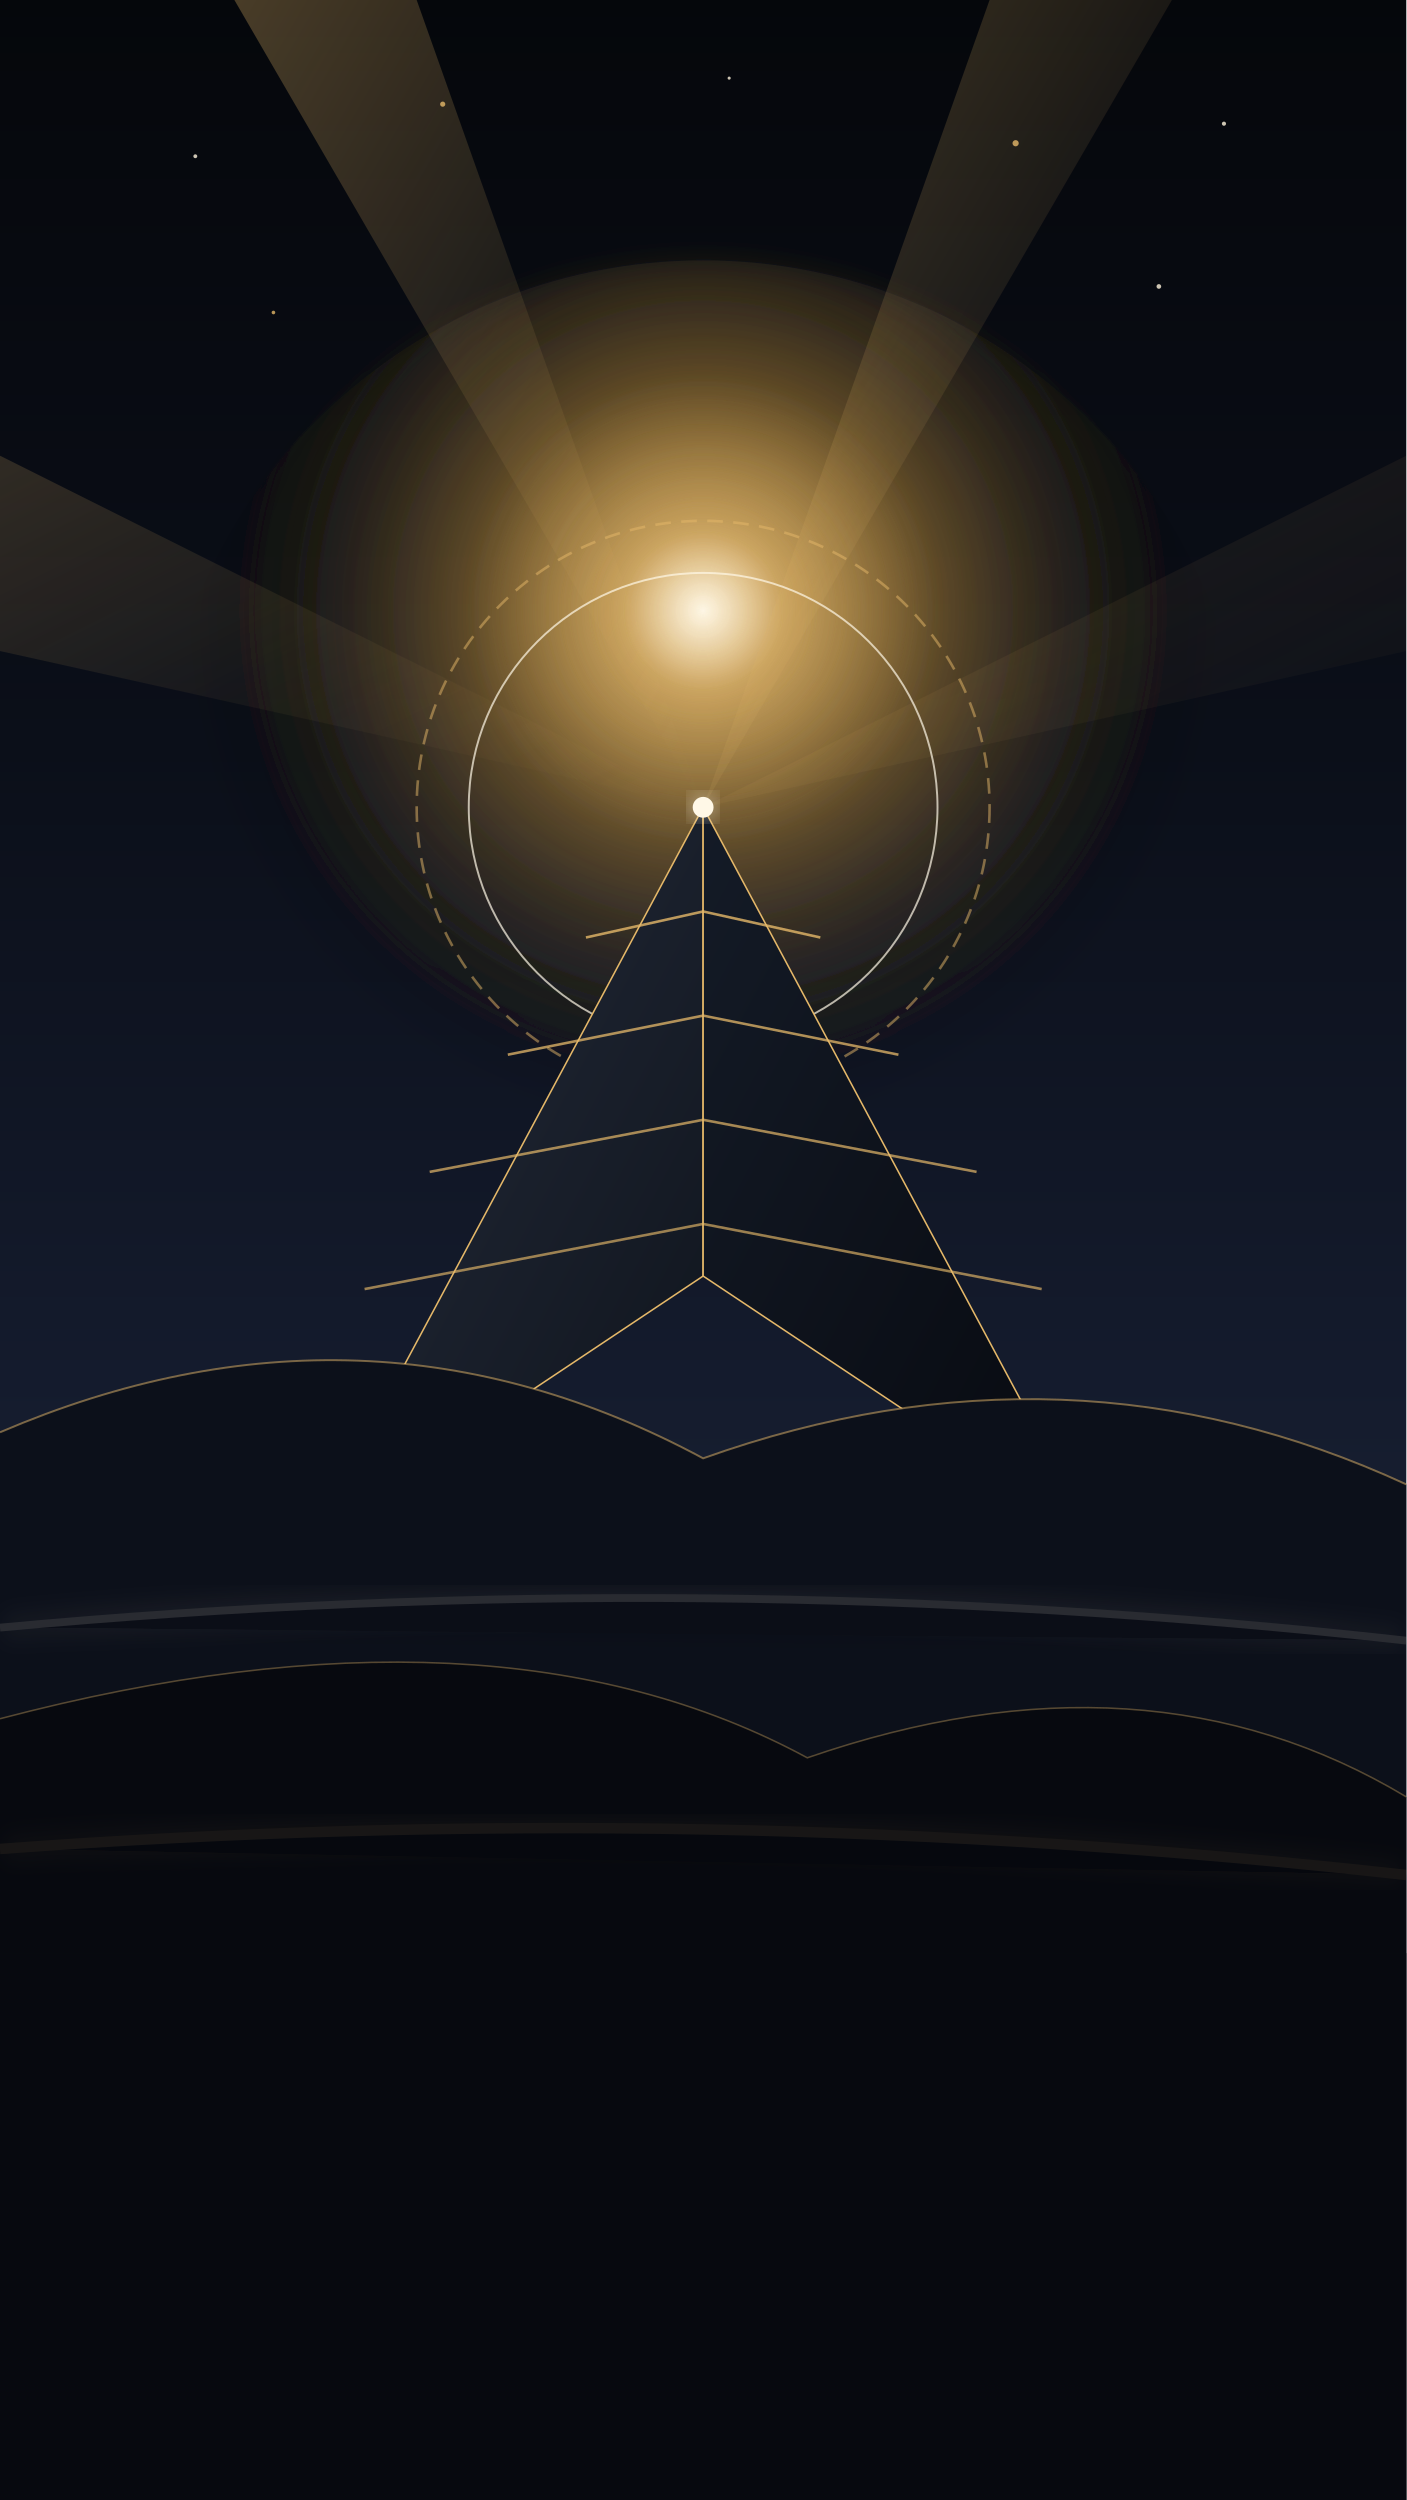
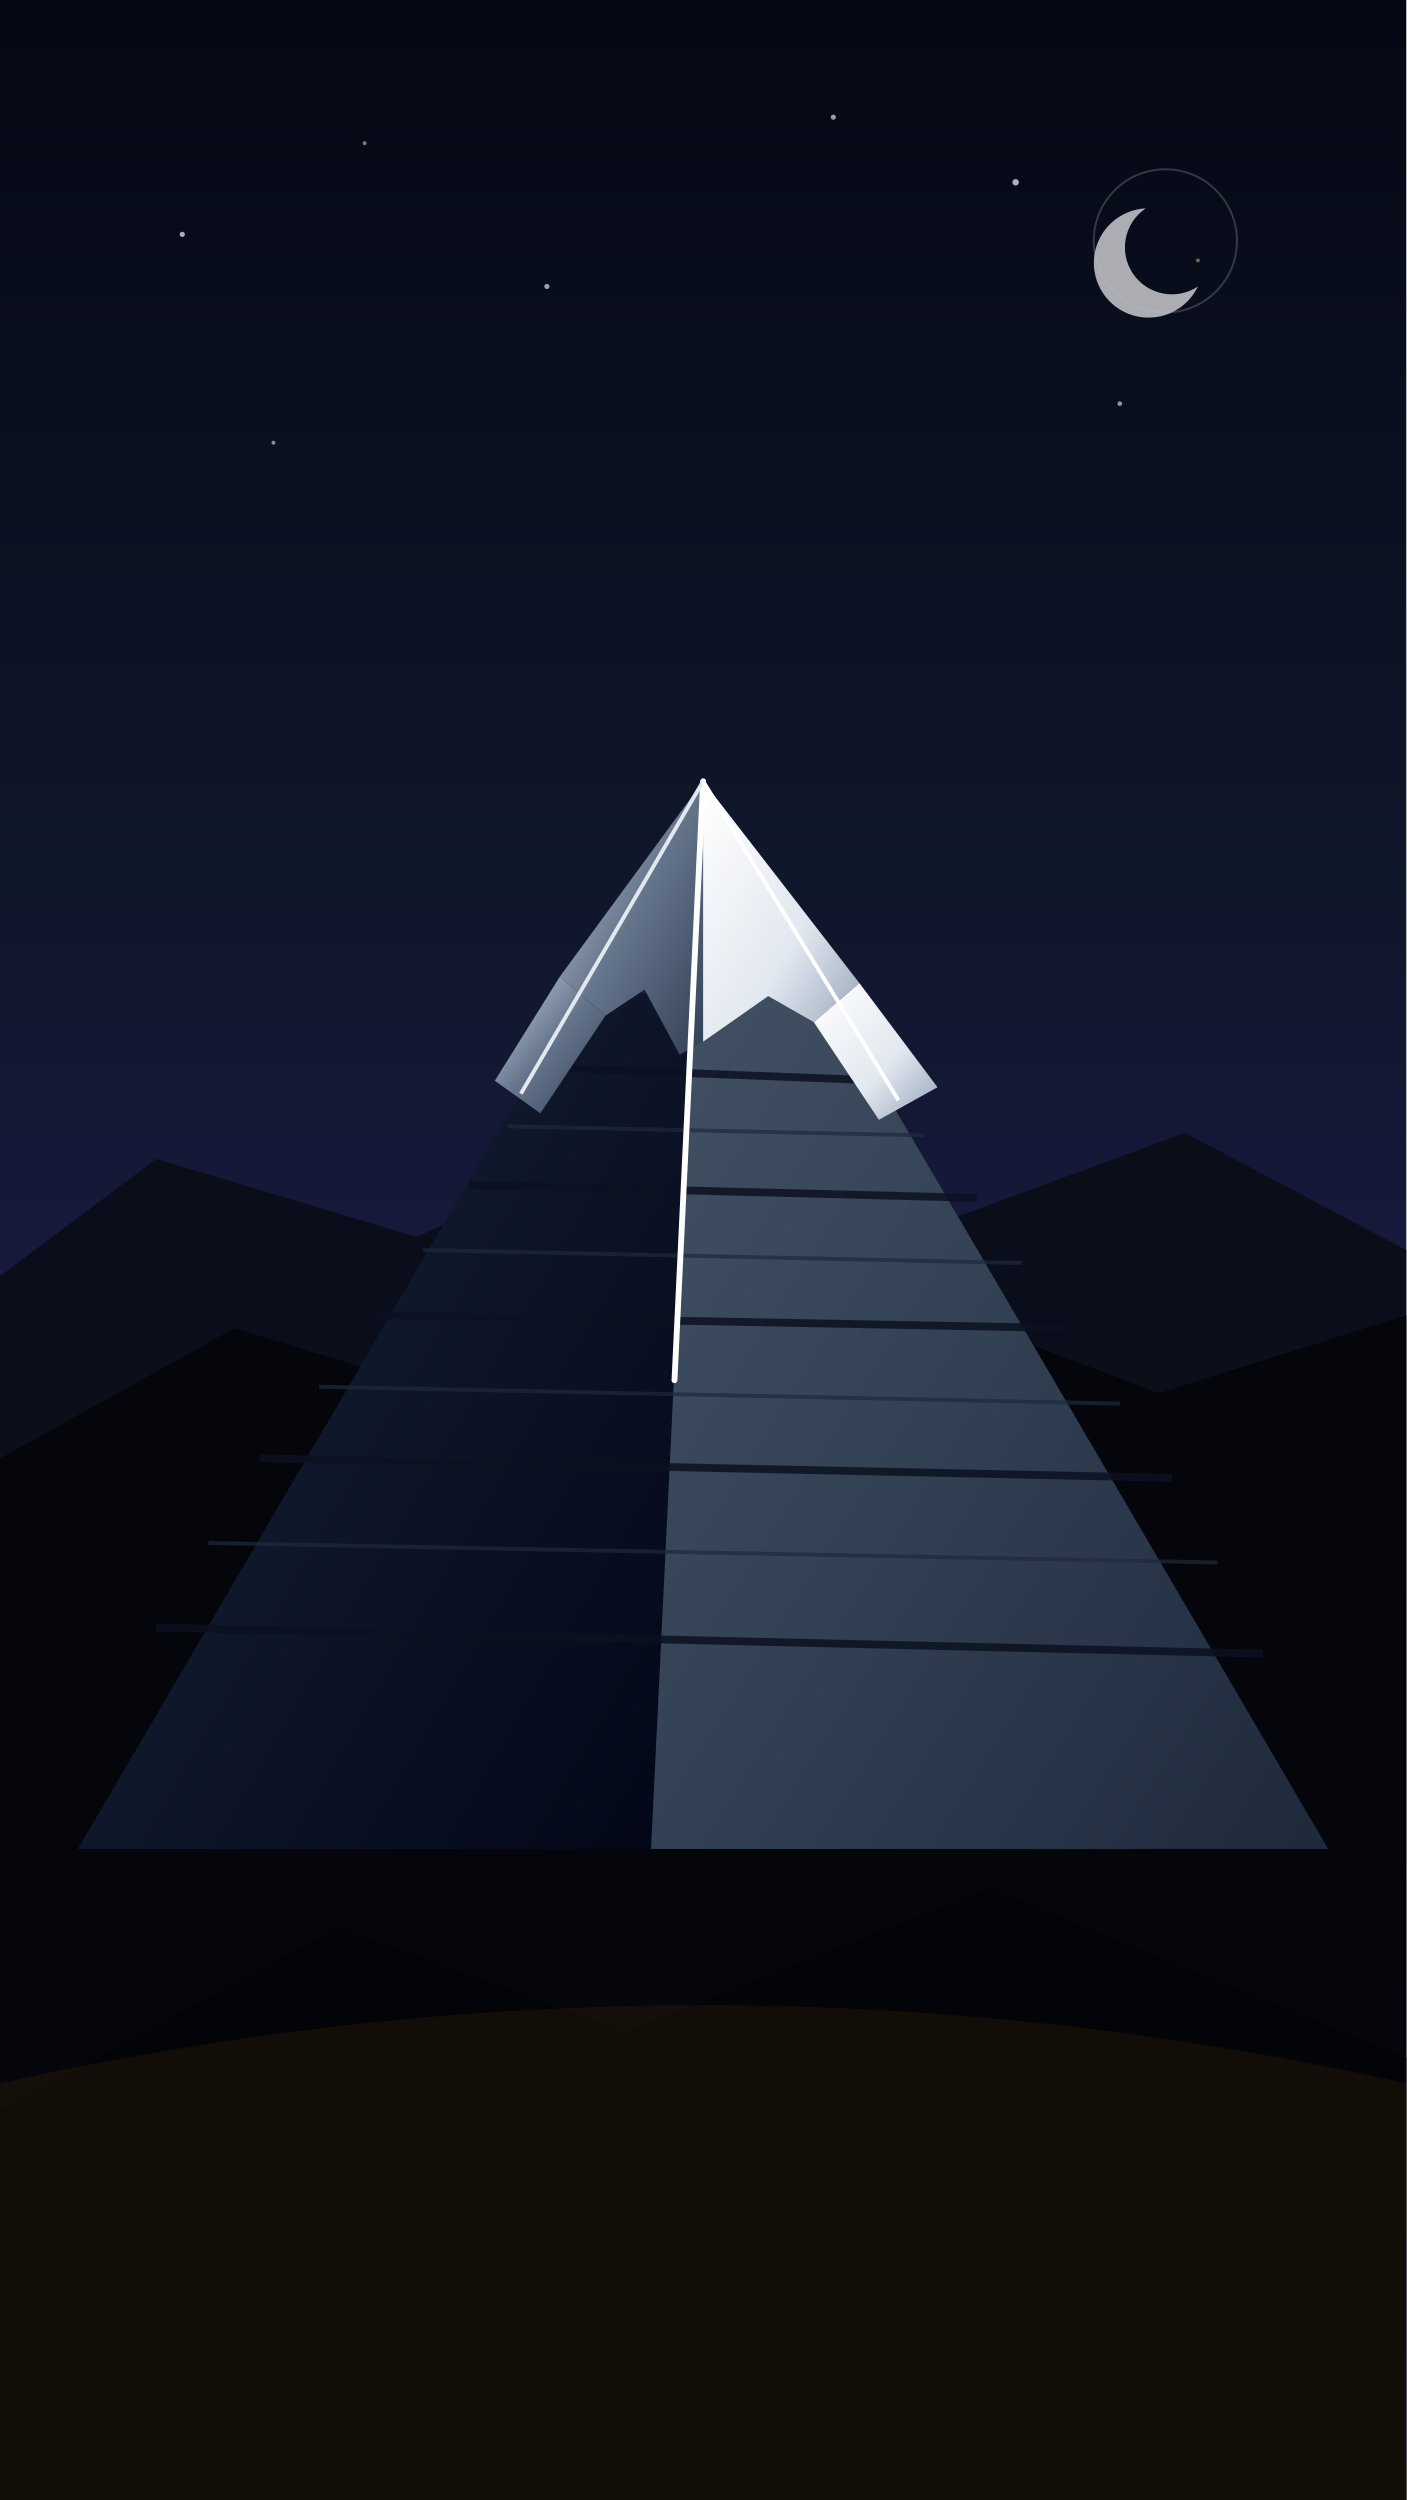
- <svg xmlns="http://www.w3.org/2000/svg" viewBox="0 0 1080 1920" width="1080" height="1920">
+ <svg xmlns="http://www.w3.org/2000/svg" viewBox="0 0 1080 1920" width="1080" height="1920" id="kailash_folk_art_svg">
  <defs>
-     <linearGradient id="himalayan_sky" x1="0%" y1="0%" x2="0%" y2="100%">
-       <stop offset="0%" stop-color="#05070B" />
-       <stop offset="30%" stop-color="#0B0F19" />
-       <stop offset="55%" stop-color="#141B2D" />
-       <stop offset="75%" stop-color="#1E2738" />
-       <stop offset="100%" stop-color="#07090F" />
+     <linearGradient id="kailash_sky" x1="0%" y1="0%" x2="0%" y2="100%">
+       <stop offset="0%" stop-color="#050814" />
+       <stop offset="35%" stop-color="#0f172a" />
+       <stop offset="65%" stop-color="#1e1b4b" />
+       <stop offset="85%" stop-color="#2e1065" />
+       <stop offset="100%" stop-color="#3b0764" />
    </linearGradient>
-     <radialGradient id="summit_dawn_glow" cx="50%" cy="32%" r="48%">
-       <stop offset="0%" stop-color="#FFF8E7" stop-opacity="0.95" />
-       <stop offset="15%" stop-color="#E5B869" stop-opacity="0.65" />
-       <stop offset="45%" stop-color="#C8963E" stop-opacity="0.25" />
-       <stop offset="100%" stop-color="#07090F" stop-opacity="0" />
+     <linearGradient id="divine_beam" x1="0%" y1="0%" x2="0%" y2="100%">
+       <stop offset="0%" stop-color="#ffffff" stop-opacity="1" />
+       <stop offset="20%" stop-color="#fef08a" stop-opacity="0.95" />
+       <stop offset="50%" stop-color="#f59e0b" stop-opacity="0.85" />
+       <stop offset="80%" stop-color="#d97706" stop-opacity="0.6" />
+       <stop offset="100%" stop-color="#b45309" stop-opacity="0" />
+     </linearGradient>
+     <radialGradient id="impact_glow" cx="50%" cy="50%" r="50%">
+       <stop offset="0%" stop-color="#ffffff" />
+       <stop offset="25%" stop-color="#fef08a" stop-opacity="0.9" />
+       <stop offset="60%" stop-color="#f59e0b" stop-opacity="0.6" />
+       <stop offset="100%" stop-color="#b45309" stop-opacity="0" />
    </radialGradient>
-     <linearGradient id="kailash_ray" x1="0%" y1="0%" x2="100%" y2="100%">
-       <stop offset="0%" stop-color="#E5B869" stop-opacity="0.30" />
-       <stop offset="50%" stop-color="#E5B869" stop-opacity="0.10" />
-       <stop offset="100%" stop-color="#E5B869" stop-opacity="0" />
+     <linearGradient id="peak_lit_face" x1="0%" y1="0%" x2="100%" y2="100%">
+       <stop offset="0%" stop-color="#475569" />
+       <stop offset="50%" stop-color="#334155" />
+       <stop offset="100%" stop-color="#1e293b" />
    </linearGradient>
-     <linearGradient id="rock_facet_lit" x1="0%" y1="0%" x2="100%" y2="100%">
-       <stop offset="0%" stop-color="#2D3748" />
-       <stop offset="50%" stop-color="#1A202C" />
-       <stop offset="100%" stop-color="#0F141C" />
+     <linearGradient id="peak_shadow_face" x1="0%" y1="0%" x2="100%" y2="100%">
+       <stop offset="0%" stop-color="#1e293b" />
+       <stop offset="50%" stop-color="#0f172a" />
+       <stop offset="100%" stop-color="#020617" />
    </linearGradient>
-     <linearGradient id="rock_facet_shadow" x1="0%" y1="0%" x2="100%" y2="100%">
-       <stop offset="0%" stop-color="#141B27" />
-       <stop offset="100%" stop-color="#07090F" />
+     <linearGradient id="snow_lit" x1="0%" y1="0%" x2="100%" y2="100%">
+       <stop offset="0%" stop-color="#ffffff" />
+       <stop offset="60%" stop-color="#e2e8f0" />
+       <stop offset="100%" stop-color="#94a3b8" />
    </linearGradient>
-     <filter id="summit-bloom" x="-30%" y="-30%" width="160%" height="160%">
-       <feGaussianBlur stdDeviation="10" result="blur" />
-       <feMerge>
-         <feMergeNode in="blur" />
-         <feMergeNode in="SourceGraphic" />
-       </feMerge>
-     </filter>
+     <linearGradient id="snow_shadow" x1="0%" y1="0%" x2="100%" y2="100%">
+       <stop offset="0%" stop-color="#cbd5e1" />
+       <stop offset="50%" stop-color="#64748b" />
+       <stop offset="100%" stop-color="#334155" />
+     </linearGradient>
+     <linearGradient id="boulder_grad" x1="0%" y1="0%" x2="100%" y2="100%">
+       <stop offset="0%" stop-color="#64748b" />
+       <stop offset="50%" stop-color="#334155" />
+       <stop offset="100%" stop-color="#0f172a" />
+     </linearGradient>
  </defs>
-   <g id="bg_far_sky">
-     <rect width="1080" height="1920" fill="url(#himalayan_sky)" />
-     <g opacity="0.8">
-       <circle cx="150" cy="120" r="1.5" fill="#FFF4DC" />
-       <circle cx="340" cy="80" r="2.0" fill="#E5B869" />
-       <circle cx="560" cy="60" r="1.2" fill="#FFF4DC" />
-       <circle cx="780" cy="110" r="2.4" fill="#E5B869" />
-       <circle cx="940" cy="95" r="1.6" fill="#FFF4DC" />
-       <circle cx="210" cy="240" r="1.4" fill="#E5B869" />
-       <circle cx="890" cy="220" r="1.8" fill="#FFF4DC" />
+   <rect width="1080" height="1920" fill="url(#kailash_sky)" />
+   <g id="sky_stars" opacity="0.75">
+     <circle cx="140" cy="180" r="2" fill="#fff" opacity="0.9" />
+     <circle cx="280" cy="110" r="1.5" fill="#fef08a" opacity="0.7" />
+     <circle cx="420" cy="220" r="2" fill="#fff" opacity="0.8" />
+     <circle cx="780" cy="140" r="2.5" fill="#fff" opacity="0.9" />
+     <circle cx="920" cy="200" r="1.5" fill="#fde047" opacity="0.6" />
+     <circle cx="640" cy="90" r="2" fill="#fff" opacity="0.8" />
+     <circle cx="860" cy="310" r="1.8" fill="#fff" opacity="0.75" />
+     <circle cx="210" cy="340" r="1.5" fill="#fff" opacity="0.7" />
+     <path d="M 880 160 A 42 42 0 1 0 920 220 A 35 35 0 1 1 880 160 Z" fill="#f8fafc" opacity="0.9" />
+     <circle cx="895" cy="185" r="55" fill="none" stroke="#f8fafc" stroke-width="1.5" opacity="0.25" />
+   </g>
+   <g id="distant_ranges">
+     <path d="M 0 980 L 120 890 L 320 950 L 510 860 L 720 940 L 910 870 L 1080 960 L 1080 1920 L 0 1920 Z" fill="#090d16" opacity="0.9" />
+     <path d="M 0 1120 L 180 1020 L 410 1090 L 680 990 L 890 1070 L 1080 1010 L 1080 1920 L 0 1920 Z" fill="#04060b" />
+   </g>
+   <g id="mount_kailash" transform="translate(540, 940)">
+     <polygon points="-480,480 0,-340 480,480" fill="url(#peak_shadow_face)" />
+     <polygon points="-480,480 0,-340 -40,480" fill="url(#peak_shadow_face)" />
+     <polygon points="-40,480 0,-340 480,480" fill="url(#peak_lit_face)" />
+     <g id="rock_strata" stroke="#0b1120" stroke-width="6" opacity="0.85">
+       <line x1="-120" y1="-120" x2="140" y2="-110" />
+       <line x1="-180" y1="-30" x2="210" y2="-20" />
+       <line x1="-250" y1="70" x2="280" y2="80" />
+       <line x1="-340" y1="180" x2="360" y2="195" />
+       <line x1="-420" y1="310" x2="430" y2="330" />
+     </g>
+     <g id="fine_strata" stroke="#1e293b" stroke-width="3" opacity="0.7">
+       <line x1="-80" y1="-180" x2="90" y2="-175" />
+       <line x1="-150" y1="-75" x2="170" y2="-68" />
+       <line x1="-215" y1="20" x2="245" y2="30" />
+       <line x1="-295" y1="125" x2="320" y2="138" />
+       <line x1="-380" y1="245" x2="395" y2="260" />
+     </g>
+     <g id="snow_summit">
+       <polygon points="0,-340 -110,-190 -75,-160 -45,-180 -18,-130 0,-140" fill="url(#snow_shadow)" />
+       <polygon points="-110,-190 -160,-110 -125,-85 -75,-160" fill="url(#snow_shadow)" />
+       <polygon points="0,-340 120,-185 85,-155 50,-175 0,-140" fill="url(#snow_lit)" />
+       <polygon points="120,-185 180,-105 135,-80 85,-155" fill="url(#snow_lit)" />
+       <line x1="0" y1="-340" x2="-22" y2="120" stroke="#ffffff" stroke-width="4.5" stroke-linecap="round" />
+       <line x1="0" y1="-340" x2="-140" y2="-100" stroke="#e2e8f0" stroke-width="3" />
+       <line x1="0" y1="-340" x2="150" y2="-95" stroke="#ffffff" stroke-width="3" />
+     </g>
+     <g id="strike_fractures" opacity="0" stroke="#fef08a" stroke-width="4" fill="none" stroke-linecap="round">
+       <path d="M 0 -340 L -30 -260 L -15 -210 L -60 -140 L -45 -80 L -90 10" />
+       <path d="M 0 -340 L 40 -250 L 25 -190 L 75 -120 L 55 -50 L 110 40" />
+       <path d="M -15 -210 L 20 -170 L -10 -120 L 35 -60" />
    </g>
  </g>
-   <g id="bg_mid_architecture">
-     <circle cx="540" cy="620" r="420" fill="url(#summit_dawn_glow)" filter="url(#summit-bloom)" />
-     <polygon points="540,620 180,0 320,0" fill="url(#kailash_ray)" />
-     <polygon points="540,620 760,0 900,0" fill="url(#kailash_ray)" />
-     <polygon points="540,620 0,350 0,500" fill="url(#kailash_ray)" opacity="0.6" />
-     <polygon points="540,620 1080,350 1080,500" fill="url(#kailash_ray)" opacity="0.6" />
-     <circle cx="540" cy="620" r="220" fill="none" stroke="#E5B869" stroke-width="2" stroke-dasharray="12 8" opacity="0.5" />
-     <circle cx="540" cy="620" r="180" fill="none" stroke="#FFF8E7" stroke-width="1.5" opacity="0.7" />
-     <polygon points="540,620 540,980 240,1180" fill="url(#rock_facet_lit)" stroke="#E5B869" stroke-width="1.2" />
-     <polygon points="540,620 540,980 840,1180" fill="url(#rock_facet_shadow)" stroke="#E5B869" stroke-width="1.2" />
-     <line x1="540" y1="620" x2="540" y2="980" stroke="#FFF4DC" stroke-width="3" filter="url(#summit-bloom)" />
-     <path d="M 450,720 L 540,700 L 630,720" fill="none" stroke="#E5B869" stroke-width="2" opacity="0.8" />
-     <path d="M 390,810 L 540,780 L 690,810" fill="none" stroke="#E5B869" stroke-width="2" opacity="0.75" />
-     <path d="M 330,900 L 540,860 L 750,900" fill="none" stroke="#E5B869" stroke-width="2" opacity="0.7" />
-     <path d="M 280,990 L 540,940 L 800,990" fill="none" stroke="#E5B869" stroke-width="2" opacity="0.65" />
-     <circle cx="540" cy="620" r="8" fill="#FFF8E7" filter="url(#summit-bloom)" />
+   <g id="divine_laser_beam" opacity="0">
+     <polygon points="520,-20 560,-20 555,600 525,600" fill="url(#divine_beam)" />
+     <line x1="540" y1="0" x2="540" y2="600" stroke="#ffffff" stroke-width="12" stroke-linecap="round" />
+     <line x1="540" y1="0" x2="540" y2="600" stroke="#fef08a" stroke-width="26" opacity="0.6" />
+     <ellipse cx="540" cy="600" rx="90" ry="32" fill="url(#impact_glow)" />
+     <ellipse id="shockwave_ring1" cx="540" cy="600" rx="140" ry="45" fill="none" stroke="#fde047" stroke-width="6" opacity="0" />
+     <ellipse id="shockwave_ring2" cx="540" cy="600" rx="260" ry="85" fill="none" stroke="#f59e0b" stroke-width="4" opacity="0" />
+     <ellipse id="shockwave_ring3" cx="540" cy="600" rx="390" ry="125" fill="none" stroke="#d97706" stroke-width="2" opacity="0" />
  </g>
-   <g id="bg_fg_pillars">
-     <path d="M 0,1100 Q 280,980 540,1120 Q 820,1020 1080,1140 L 1080,1920 L 0,1920 Z" fill="#0C101A" />
-     <path d="M 0,1100 Q 280,980 540,1120 Q 820,1020 1080,1140" fill="none" stroke="#E5B869" stroke-width="1.5" opacity="0.5" />
-     <path d="M 0,1320 Q 380,1220 620,1350 Q 880,1260 1080,1380 L 1080,1920 L 0,1920 Z" fill="#07090F" />
-     <path d="M 0,1320 Q 380,1220 620,1350 Q 880,1260 1080,1380" fill="none" stroke="#E5B869" stroke-width="1.2" opacity="0.35" />
-     <path d="M 0,1250 Q 540,1200 1080,1260" stroke="#FFF4DC" stroke-width="6" opacity="0.12" filter="url(#summit-bloom)" />
-     <path d="M 0,1420 Q 540,1380 1080,1440" stroke="#E5B869" stroke-width="8" opacity="0.08" filter="url(#summit-bloom)" />
-     <rect x="0" y="1500" width="1080" height="420" fill="#07090F" opacity="0.94" />
+   <g id="falling_boulders" opacity="0">
+     <g id="boulder_1" transform="translate(320, 680)">
+       <polygon points="-45,-25 10,-48 55,-15 48,32 12,54 -38,42 -58,10" fill="url(#boulder_grad)" stroke="#1e293b" stroke-width="2.5" />
+       <polygon points="-45,-25 10,-48 12,54 -38,42" fill="#475569" opacity="0.6" />
+     </g>
+     <g id="boulder_2" transform="translate(740, 720)">
+       <polygon points="-65,-35 25,-60 85,-18 70,45 -15,70 -75,25" fill="url(#boulder_grad)" stroke="#1e293b" stroke-width="3" />
+       <polygon points="25,-60 85,-18 70,45 -15,70" fill="#334155" opacity="0.7" />
+     </g>
+     <g id="boulder_3" transform="translate(460, 840)">
+       <polygon points="-30,-45 40,-20 25,50 -35,35 -50,-10" fill="url(#boulder_grad)" stroke="#1e293b" stroke-width="2" />
+     </g>
+     <g id="boulder_4" transform="translate(620, 880)">
+       <polygon points="-70,-20 15,-38 85,-12 60,35 -40,42 -85,15" fill="url(#boulder_grad)" stroke="#1e293b" stroke-width="2.5" />
+       <polygon points="-70,-20 15,-38 -40,42 -85,15" fill="#475569" opacity="0.5" />
+     </g>
+     <g id="boulder_5" transform="translate(240, 920)">
+       <polygon points="-35,-30 20,-40 45,15 5,45 -40,20" fill="url(#boulder_grad)" stroke="#1e293b" stroke-width="2" />
+     </g>
+     <g id="boulder_6" transform="translate(850, 960)">
+       <polygon points="-80,-40 30,-55 95,-10 75,55 -20,68 -90,20" fill="url(#boulder_grad)" stroke="#1e293b" stroke-width="3.5" />
+       <polygon points="30,-55 95,-10 75,55 -20,68" fill="#334155" opacity="0.8" />
+     </g>
+   </g>
+   <g id="foreground_canyon">
+     <path d="M 0 1620 L 260 1480 L 480 1560 L 760 1450 L 1080 1580 L 1080 1920 L 0 1920 Z" fill="#020408" />
+     <path d="M 0 1600 Q 540 1480 1080 1600 L 1080 1920 L 0 1920 Z" fill="#d97706" opacity="0.08" />
  </g>
</svg>
